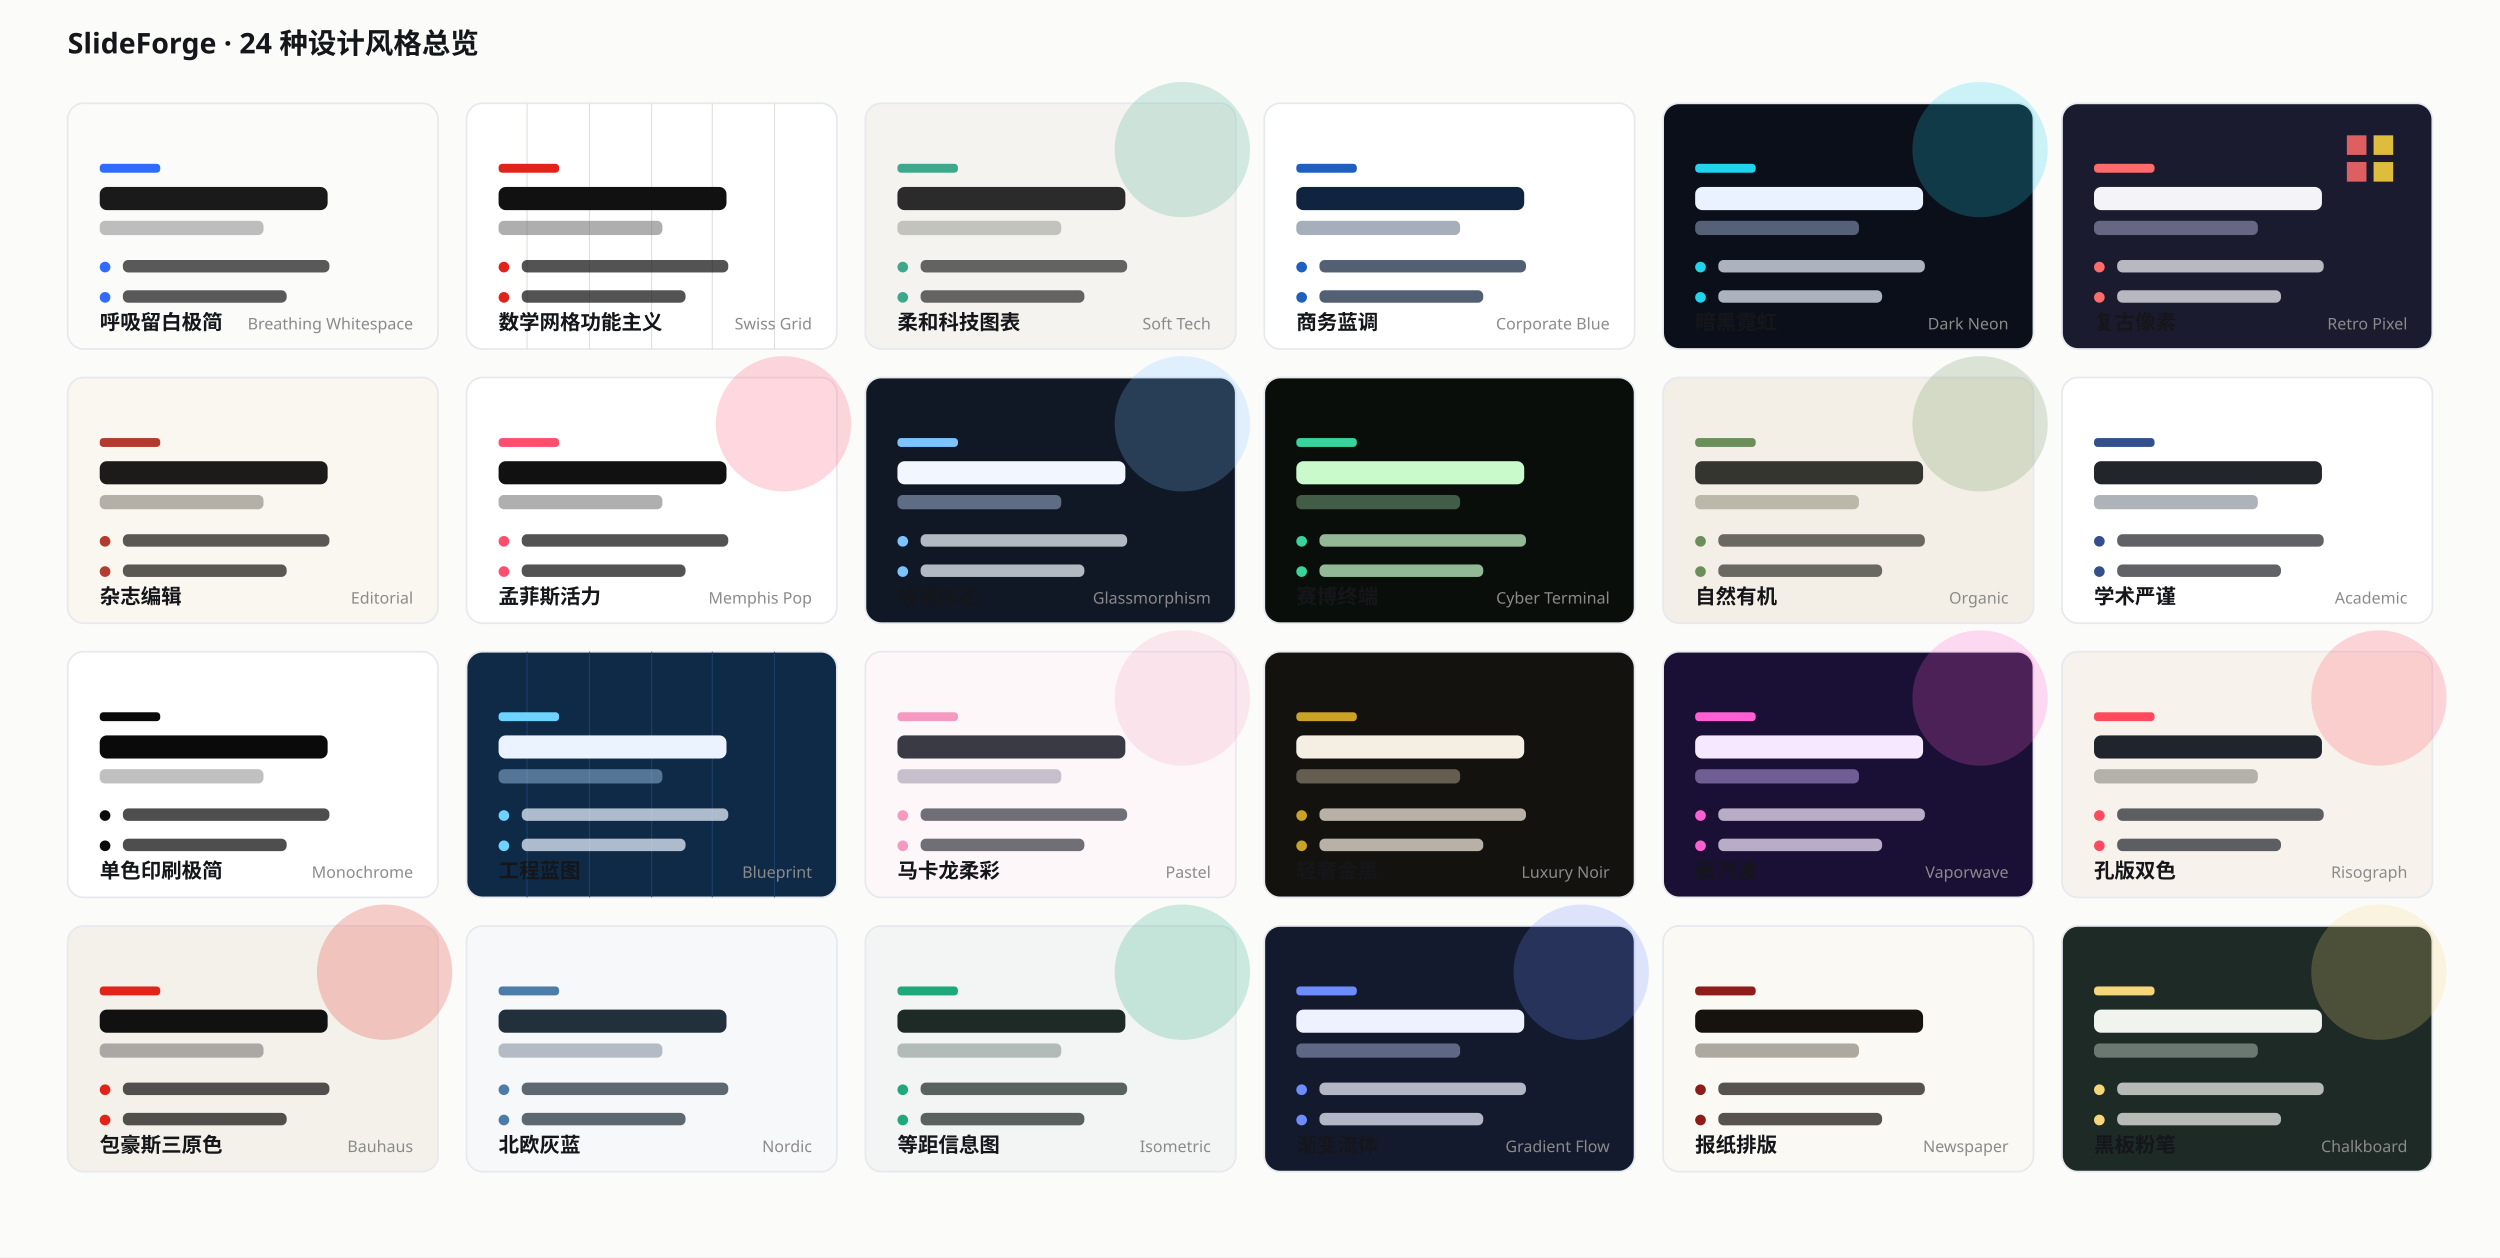
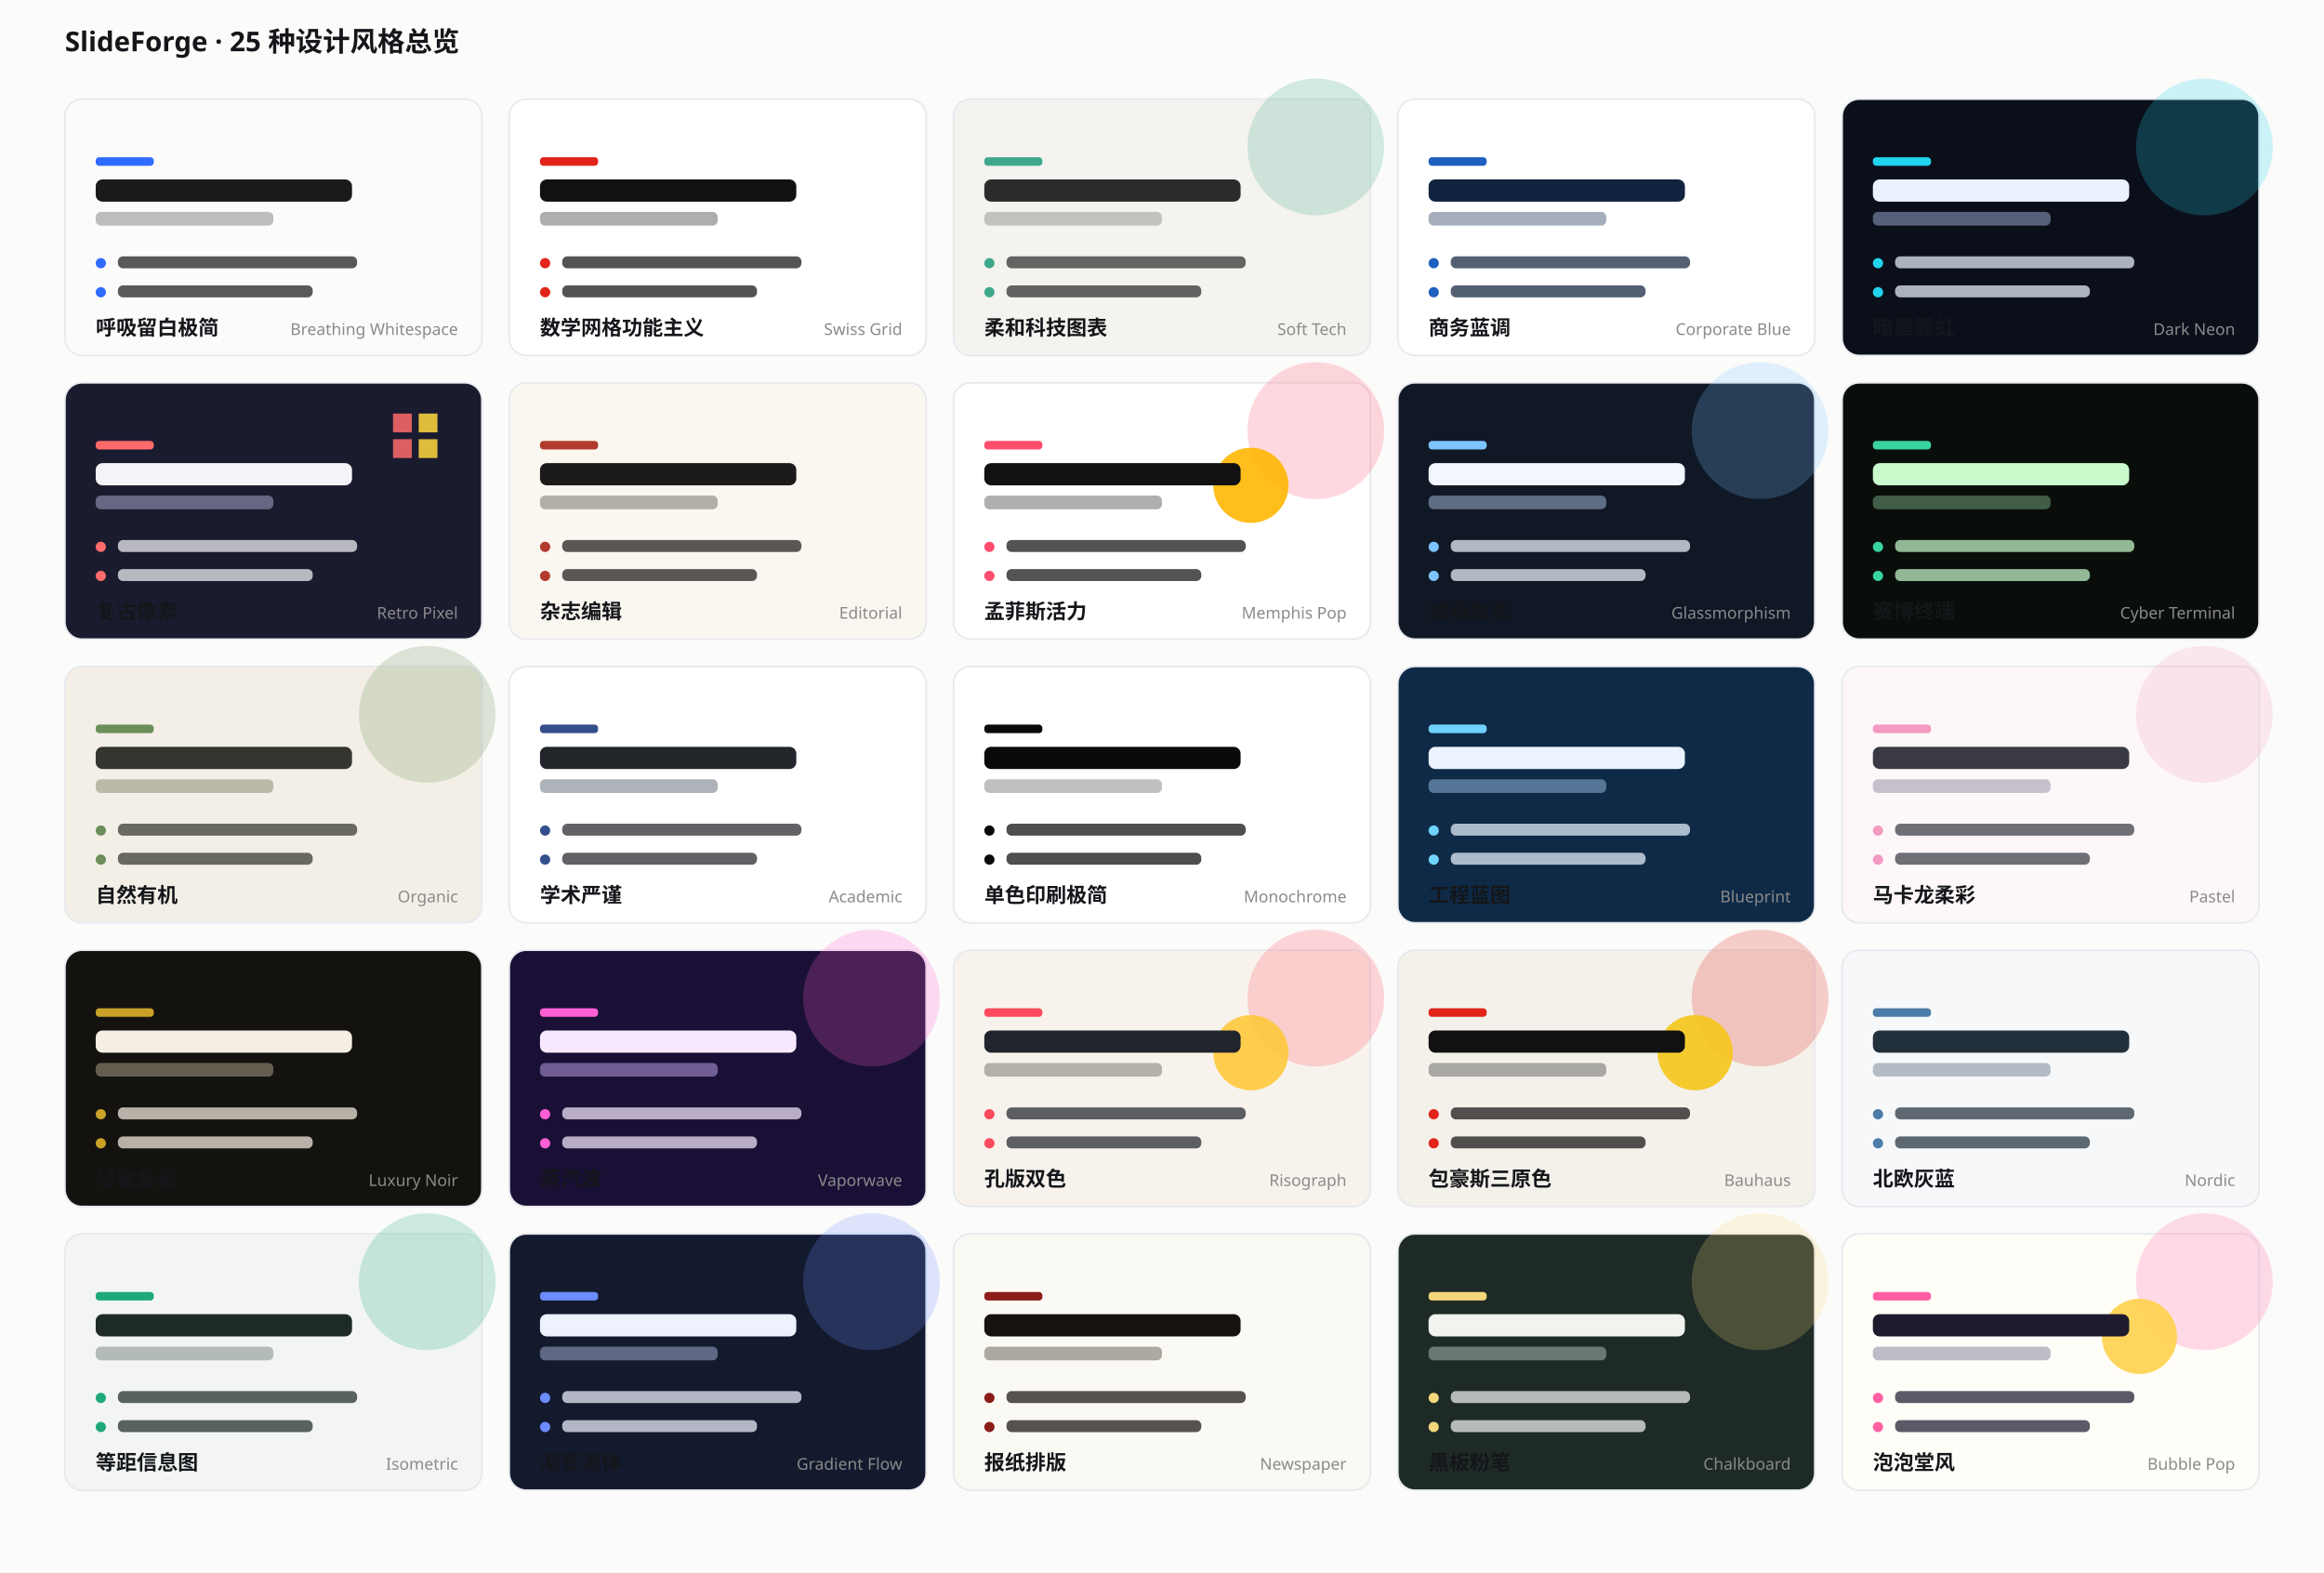
- <svg xmlns="http://www.w3.org/2000/svg" viewBox="0 0 1404 706" width="1404" height="706" font-family="Segoe UI,Microsoft YaHei,sans-serif">
-   <rect width="1404" height="706" fill="#fbfbfa" />
-   <text x="38" y="30" font-size="16" font-weight="700" fill="#14161a">SlideForge · 24 种设计风格总览</text>
-   <rect x="38" y="58" width="208" height="138" rx="9" fill="#FBFBFA" stroke="#e7e9ee" />
+ <svg xmlns="http://www.w3.org/2000/svg" viewBox="0 0 1360 920" width="1360" height="920" font-family="Segoe UI,Microsoft YaHei,sans-serif">
+   <rect width="1360" height="920" fill="#fbfbfa" />
+   <text x="38" y="30" font-size="16" font-weight="700" fill="#14161a">SlideForge · 25 种设计风格总览</text>
+   <rect x="38" y="58" width="244" height="150" rx="10" fill="#FBFBFA" stroke="#e7e9ee" />
  <rect x="56" y="92" width="34" height="5" rx="2" fill="#2F6BFF" />
-   <rect x="56" y="105" width="128" height="13" rx="4" fill="#1A1A1A" />
-   <rect x="56" y="124" width="92" height="8" rx="3" fill="#8A8A8A" opacity="0.55" />
-   <circle cx="59" cy="150" r="3" fill="#2F6BFF" />
-   <rect x="69" y="146" width="116" height="7" rx="3" fill="#1A1A1A" opacity="0.72" />
-   <circle cx="59" cy="167" r="3" fill="#2F6BFF" />
-   <rect x="69" y="163" width="92" height="7" rx="3" fill="#1A1A1A" opacity="0.72" />
-   <text x="56" y="185" font-size="11.5" font-weight="700" fill="#14161a">呼吸留白极简</text>
-   <text x="232" y="185" font-size="9" fill="#8a8a8a" text-anchor="end">Breathing Whitespace</text>
-   <rect x="262" y="58" width="208" height="138" rx="9" fill="#FFFFFF" stroke="#e7e9ee" />
-   <line x1="296" y1="58" x2="296" y2="196" stroke="#D8D8D4" stroke-width="0.5" />
-   <line x1="331" y1="58" x2="331" y2="196" stroke="#D8D8D4" stroke-width="0.5" />
-   <line x1="366" y1="58" x2="366" y2="196" stroke="#D8D8D4" stroke-width="0.5" />
-   <line x1="400" y1="58" x2="400" y2="196" stroke="#D8D8D4" stroke-width="0.5" />
-   <line x1="435" y1="58" x2="435" y2="196" stroke="#D8D8D4" stroke-width="0.5" />
-   <rect x="280" y="92" width="34" height="5" rx="2" fill="#E2231A" />
-   <rect x="280" y="105" width="128" height="13" rx="4" fill="#111111" />
-   <rect x="280" y="124" width="92" height="8" rx="3" fill="#6B6B6B" opacity="0.55" />
-   <circle cx="283" cy="150" r="3" fill="#E2231A" />
-   <rect x="293" y="146" width="116" height="7" rx="3" fill="#111111" opacity="0.72" />
-   <circle cx="283" cy="167" r="3" fill="#E2231A" />
-   <rect x="293" y="163" width="92" height="7" rx="3" fill="#111111" opacity="0.72" />
-   <text x="280" y="185" font-size="11.5" font-weight="700" fill="#14161a">数学网格功能主义</text>
-   <text x="456" y="185" font-size="9" fill="#8a8a8a" text-anchor="end">Swiss Grid</text>
-   <rect x="486" y="58" width="208" height="138" rx="9" fill="#F5F3EF" stroke="#e7e9ee" />
-   <circle cx="664" cy="84" r="38" fill="#3FA88C" opacity="0.22" />
-   <rect x="504" y="92" width="34" height="5" rx="2" fill="#3FA88C" />
-   <rect x="504" y="105" width="128" height="13" rx="4" fill="#2B2B2B" />
-   <rect x="504" y="124" width="92" height="8" rx="3" fill="#9A9A93" opacity="0.55" />
-   <circle cx="507" cy="150" r="3" fill="#3FA88C" />
-   <rect x="517" y="146" width="116" height="7" rx="3" fill="#2B2B2B" opacity="0.72" />
-   <circle cx="507" cy="167" r="3" fill="#3FA88C" />
-   <rect x="517" y="163" width="92" height="7" rx="3" fill="#2B2B2B" opacity="0.72" />
-   <text x="504" y="185" font-size="11.5" font-weight="700" fill="#14161a">柔和科技图表</text>
-   <text x="680" y="185" font-size="9" fill="#8a8a8a" text-anchor="end">Soft Tech</text>
-   <rect x="710" y="58" width="208" height="138" rx="9" fill="#FFFFFF" stroke="#e7e9ee" />
-   <rect x="728" y="92" width="34" height="5" rx="2" fill="#1E5FBF" />
-   <rect x="728" y="105" width="128" height="13" rx="4" fill="#10233F" />
-   <rect x="728" y="124" width="92" height="8" rx="3" fill="#5B6B82" opacity="0.55" />
-   <circle cx="731" cy="150" r="3" fill="#1E5FBF" />
-   <rect x="741" y="146" width="116" height="7" rx="3" fill="#10233F" opacity="0.72" />
-   <circle cx="731" cy="167" r="3" fill="#1E5FBF" />
-   <rect x="741" y="163" width="92" height="7" rx="3" fill="#10233F" opacity="0.72" />
-   <text x="728" y="185" font-size="11.5" font-weight="700" fill="#14161a">商务蓝调</text>
-   <text x="904" y="185" font-size="9" fill="#8a8a8a" text-anchor="end">Corporate Blue</text>
-   <rect x="934" y="58" width="208" height="138" rx="9" fill="#0B0F1A" stroke="#e7e9ee" />
-   <circle cx="1112" cy="84" r="38" fill="#22D3EE" opacity="0.22" />
-   <rect x="952" y="92" width="34" height="5" rx="2" fill="#22D3EE" />
-   <rect x="952" y="105" width="128" height="13" rx="4" fill="#EAF2FF" />
-   <rect x="952" y="124" width="92" height="8" rx="3" fill="#94A3C4" opacity="0.55" />
-   <circle cx="955" cy="150" r="3" fill="#22D3EE" />
-   <rect x="965" y="146" width="116" height="7" rx="3" fill="#EAF2FF" opacity="0.72" />
-   <circle cx="955" cy="167" r="3" fill="#22D3EE" />
-   <rect x="965" y="163" width="92" height="7" rx="3" fill="#EAF2FF" opacity="0.72" />
-   <text x="952" y="185" font-size="11.5" font-weight="700" fill="#14161a">暗黑霓虹</text>
-   <text x="1128" y="185" font-size="9" fill="#8a8a8a" text-anchor="end">Dark Neon</text>
-   <rect x="1158" y="58" width="208" height="138" rx="9" fill="#1B1B2F" stroke="#e7e9ee" />
-   <rect x="1318" y="76" width="11" height="11" fill="#FF6B6B" opacity="0.85" />
-   <rect x="1333" y="76" width="11" height="11" fill="#FFD93D" opacity="0.85" />
-   <rect x="1318" y="91" width="11" height="11" fill="#FF6B6B" opacity="0.85" />
-   <rect x="1333" y="91" width="11" height="11" fill="#FFD93D" opacity="0.85" />
-   <rect x="1176" y="92" width="34" height="5" rx="2" fill="#FF6B6B" />
-   <rect x="1176" y="105" width="128" height="13" rx="4" fill="#F4F4F8" />
-   <rect x="1176" y="124" width="92" height="8" rx="3" fill="#A6A6C9" opacity="0.55" />
-   <circle cx="1179" cy="150" r="3" fill="#FF6B6B" />
-   <rect x="1189" y="146" width="116" height="7" rx="3" fill="#F4F4F8" opacity="0.72" />
-   <circle cx="1179" cy="167" r="3" fill="#FF6B6B" />
-   <rect x="1189" y="163" width="92" height="7" rx="3" fill="#F4F4F8" opacity="0.72" />
-   <text x="1176" y="185" font-size="11.5" font-weight="700" fill="#14161a">复古像素</text>
-   <text x="1352" y="185" font-size="9" fill="#8a8a8a" text-anchor="end">Retro Pixel</text>
-   <rect x="38" y="212" width="208" height="138" rx="9" fill="#FAF6F0" stroke="#e7e9ee" />
-   <rect x="56" y="246" width="34" height="5" rx="2" fill="#B23A2E" />
-   <rect x="56" y="259" width="128" height="13" rx="4" fill="#1C1B19" />
-   <rect x="56" y="278" width="92" height="8" rx="3" fill="#7A756C" opacity="0.55" />
-   <circle cx="59" cy="304" r="3" fill="#B23A2E" />
-   <rect x="69" y="300" width="116" height="7" rx="3" fill="#1C1B19" opacity="0.72" />
-   <circle cx="59" cy="321" r="3" fill="#B23A2E" />
-   <rect x="69" y="317" width="92" height="7" rx="3" fill="#1C1B19" opacity="0.72" />
-   <text x="56" y="339" font-size="11.5" font-weight="700" fill="#14161a">杂志编辑</text>
-   <text x="232" y="339" font-size="9" fill="#8a8a8a" text-anchor="end">Editorial</text>
-   <rect x="262" y="212" width="208" height="138" rx="9" fill="#FFFFFF" stroke="#e7e9ee" />
-   <circle cx="440" cy="238" r="38" fill="#FF4D6D" opacity="0.22" />
-   <rect x="280" y="246" width="34" height="5" rx="2" fill="#FF4D6D" />
-   <rect x="280" y="259" width="128" height="13" rx="4" fill="#111111" />
-   <rect x="280" y="278" width="92" height="8" rx="3" fill="#6E6E6E" opacity="0.55" />
-   <circle cx="283" cy="304" r="3" fill="#FF4D6D" />
-   <rect x="293" y="300" width="116" height="7" rx="3" fill="#111111" opacity="0.72" />
-   <circle cx="283" cy="321" r="3" fill="#FF4D6D" />
-   <rect x="293" y="317" width="92" height="7" rx="3" fill="#111111" opacity="0.72" />
-   <text x="280" y="339" font-size="11.5" font-weight="700" fill="#14161a">孟菲斯活力</text>
-   <text x="456" y="339" font-size="9" fill="#8a8a8a" text-anchor="end">Memphis Pop</text>
-   <rect x="486" y="212" width="208" height="138" rx="9" fill="#101826" stroke="#e7e9ee" />
-   <circle cx="664" cy="238" r="38" fill="#7CC4FF" opacity="0.22" />
-   <rect x="504" y="246" width="34" height="5" rx="2" fill="#7CC4FF" />
-   <rect x="504" y="259" width="128" height="13" rx="4" fill="#F2F6FF" />
-   <rect x="504" y="278" width="92" height="8" rx="3" fill="#9FB2D0" opacity="0.55" />
-   <circle cx="507" cy="304" r="3" fill="#7CC4FF" />
-   <rect x="517" y="300" width="116" height="7" rx="3" fill="#F2F6FF" opacity="0.72" />
-   <circle cx="507" cy="321" r="3" fill="#7CC4FF" />
-   <rect x="517" y="317" width="92" height="7" rx="3" fill="#F2F6FF" opacity="0.72" />
-   <text x="504" y="339" font-size="11.5" font-weight="700" fill="#14161a">玻璃拟态</text>
-   <text x="680" y="339" font-size="9" fill="#8a8a8a" text-anchor="end">Glassmorphism</text>
-   <rect x="710" y="212" width="208" height="138" rx="9" fill="#0A0E0A" stroke="#e7e9ee" />
-   <rect x="728" y="246" width="34" height="5" rx="2" fill="#38D39F" />
-   <rect x="728" y="259" width="128" height="13" rx="4" fill="#C8FACC" />
-   <rect x="728" y="278" width="92" height="8" rx="3" fill="#6F9E78" opacity="0.55" />
-   <circle cx="731" cy="304" r="3" fill="#38D39F" />
-   <rect x="741" y="300" width="116" height="7" rx="3" fill="#C8FACC" opacity="0.72" />
-   <circle cx="731" cy="321" r="3" fill="#38D39F" />
-   <rect x="741" y="317" width="92" height="7" rx="3" fill="#C8FACC" opacity="0.72" />
-   <text x="728" y="339" font-size="11.5" font-weight="700" fill="#14161a">赛博终端</text>
-   <text x="904" y="339" font-size="9" fill="#8a8a8a" text-anchor="end">Cyber Terminal</text>
-   <rect x="934" y="212" width="208" height="138" rx="9" fill="#F3EFE6" stroke="#e7e9ee" />
-   <circle cx="1112" cy="238" r="38" fill="#6B8E5A" opacity="0.22" />
-   <rect x="952" y="246" width="34" height="5" rx="2" fill="#6B8E5A" />
-   <rect x="952" y="259" width="128" height="13" rx="4" fill="#33352E" />
-   <rect x="952" y="278" width="92" height="8" rx="3" fill="#8C8A78" opacity="0.55" />
-   <circle cx="955" cy="304" r="3" fill="#6B8E5A" />
-   <rect x="965" y="300" width="116" height="7" rx="3" fill="#33352E" opacity="0.72" />
-   <circle cx="955" cy="321" r="3" fill="#6B8E5A" />
-   <rect x="965" y="317" width="92" height="7" rx="3" fill="#33352E" opacity="0.72" />
-   <text x="952" y="339" font-size="11.5" font-weight="700" fill="#14161a">自然有机</text>
-   <text x="1128" y="339" font-size="9" fill="#8a8a8a" text-anchor="end">Organic</text>
-   <rect x="1158" y="212" width="208" height="138" rx="9" fill="#FFFFFF" stroke="#e7e9ee" />
-   <rect x="1176" y="246" width="34" height="5" rx="2" fill="#34508C" />
-   <rect x="1176" y="259" width="128" height="13" rx="4" fill="#22252A" />
-   <rect x="1176" y="278" width="92" height="8" rx="3" fill="#6B7280" opacity="0.55" />
-   <circle cx="1179" cy="304" r="3" fill="#34508C" />
-   <rect x="1189" y="300" width="116" height="7" rx="3" fill="#22252A" opacity="0.72" />
-   <circle cx="1179" cy="321" r="3" fill="#34508C" />
-   <rect x="1189" y="317" width="92" height="7" rx="3" fill="#22252A" opacity="0.72" />
-   <text x="1176" y="339" font-size="11.5" font-weight="700" fill="#14161a">学术严谨</text>
-   <text x="1352" y="339" font-size="9" fill="#8a8a8a" text-anchor="end">Academic</text>
-   <rect x="38" y="366" width="208" height="138" rx="9" fill="#FFFFFF" stroke="#e7e9ee" />
-   <rect x="56" y="400" width="34" height="5" rx="2" fill="#0A0A0A" />
-   <rect x="56" y="413" width="128" height="13" rx="4" fill="#0A0A0A" />
-   <rect x="56" y="432" width="92" height="8" rx="3" fill="#8C8C8C" opacity="0.55" />
-   <circle cx="59" cy="458" r="3" fill="#0A0A0A" />
-   <rect x="69" y="454" width="116" height="7" rx="3" fill="#0A0A0A" opacity="0.72" />
-   <circle cx="59" cy="475" r="3" fill="#0A0A0A" />
-   <rect x="69" y="471" width="92" height="7" rx="3" fill="#0A0A0A" opacity="0.72" />
-   <text x="56" y="493" font-size="11.5" font-weight="700" fill="#14161a">单色印刷极简</text>
-   <text x="232" y="493" font-size="9" fill="#8a8a8a" text-anchor="end">Monochrome</text>
-   <rect x="262" y="366" width="208" height="138" rx="9" fill="#0E2A47" stroke="#e7e9ee" />
-   <line x1="296" y1="366" x2="296" y2="504" stroke="#1E4470" stroke-width="0.5" />
-   <line x1="331" y1="366" x2="331" y2="504" stroke="#1E4470" stroke-width="0.5" />
-   <line x1="366" y1="366" x2="366" y2="504" stroke="#1E4470" stroke-width="0.5" />
-   <line x1="400" y1="366" x2="400" y2="504" stroke="#1E4470" stroke-width="0.5" />
-   <line x1="435" y1="366" x2="435" y2="504" stroke="#1E4470" stroke-width="0.5" />
-   <rect x="280" y="400" width="34" height="5" rx="2" fill="#6FD3FF" />
-   <rect x="280" y="413" width="128" height="13" rx="4" fill="#EAF3FF" />
-   <rect x="280" y="432" width="92" height="8" rx="3" fill="#8FB3D9" opacity="0.55" />
-   <circle cx="283" cy="458" r="3" fill="#6FD3FF" />
-   <rect x="293" y="454" width="116" height="7" rx="3" fill="#EAF3FF" opacity="0.72" />
-   <circle cx="283" cy="475" r="3" fill="#6FD3FF" />
-   <rect x="293" y="471" width="92" height="7" rx="3" fill="#EAF3FF" opacity="0.72" />
-   <text x="280" y="493" font-size="11.5" font-weight="700" fill="#14161a">工程蓝图</text>
-   <text x="456" y="493" font-size="9" fill="#8a8a8a" text-anchor="end">Blueprint</text>
-   <rect x="486" y="366" width="208" height="138" rx="9" fill="#FDF7F9" stroke="#e7e9ee" />
-   <circle cx="664" cy="392" r="38" fill="#F49AC1" opacity="0.22" />
-   <rect x="504" y="400" width="34" height="5" rx="2" fill="#F49AC1" />
-   <rect x="504" y="413" width="128" height="13" rx="4" fill="#3A3A44" />
-   <rect x="504" y="432" width="92" height="8" rx="3" fill="#9B94A8" opacity="0.55" />
-   <circle cx="507" cy="458" r="3" fill="#F49AC1" />
-   <rect x="517" y="454" width="116" height="7" rx="3" fill="#3A3A44" opacity="0.72" />
-   <circle cx="507" cy="475" r="3" fill="#F49AC1" />
-   <rect x="517" y="471" width="92" height="7" rx="3" fill="#3A3A44" opacity="0.72" />
-   <text x="504" y="493" font-size="11.5" font-weight="700" fill="#14161a">马卡龙柔彩</text>
-   <text x="680" y="493" font-size="9" fill="#8a8a8a" text-anchor="end">Pastel</text>
-   <rect x="710" y="366" width="208" height="138" rx="9" fill="#14120F" stroke="#e7e9ee" />
-   <rect x="728" y="400" width="34" height="5" rx="2" fill="#C9A227" />
-   <rect x="728" y="413" width="128" height="13" rx="4" fill="#F5EFE3" />
-   <rect x="728" y="432" width="92" height="8" rx="3" fill="#A79B84" opacity="0.55" />
-   <circle cx="731" cy="458" r="3" fill="#C9A227" />
-   <rect x="741" y="454" width="116" height="7" rx="3" fill="#F5EFE3" opacity="0.72" />
-   <circle cx="731" cy="475" r="3" fill="#C9A227" />
-   <rect x="741" y="471" width="92" height="7" rx="3" fill="#F5EFE3" opacity="0.72" />
-   <text x="728" y="493" font-size="11.5" font-weight="700" fill="#14161a">轻奢金黑</text>
-   <text x="904" y="493" font-size="9" fill="#8a8a8a" text-anchor="end">Luxury Noir</text>
-   <rect x="934" y="366" width="208" height="138" rx="9" fill="#1A1036" stroke="#e7e9ee" />
-   <circle cx="1112" cy="392" r="38" fill="#FF5FD2" opacity="0.22" />
-   <rect x="952" y="400" width="34" height="5" rx="2" fill="#FF5FD2" />
-   <rect x="952" y="413" width="128" height="13" rx="4" fill="#F6E9FF" />
-   <rect x="952" y="432" width="92" height="8" rx="3" fill="#B49CE0" opacity="0.55" />
-   <circle cx="955" cy="458" r="3" fill="#FF5FD2" />
-   <rect x="965" y="454" width="116" height="7" rx="3" fill="#F6E9FF" opacity="0.72" />
-   <circle cx="955" cy="475" r="3" fill="#FF5FD2" />
-   <rect x="965" y="471" width="92" height="7" rx="3" fill="#F6E9FF" opacity="0.72" />
-   <text x="952" y="493" font-size="11.5" font-weight="700" fill="#14161a">蒸汽波</text>
-   <text x="1128" y="493" font-size="9" fill="#8a8a8a" text-anchor="end">Vaporwave</text>
-   <rect x="1158" y="366" width="208" height="138" rx="9" fill="#F7F3EC" stroke="#e7e9ee" />
-   <circle cx="1336" cy="392" r="38" fill="#FF4A5E" opacity="0.22" />
-   <rect x="1176" y="400" width="34" height="5" rx="2" fill="#FF4A5E" />
-   <rect x="1176" y="413" width="128" height="13" rx="4" fill="#20242C" />
-   <rect x="1176" y="432" width="92" height="8" rx="3" fill="#7C7A72" opacity="0.55" />
-   <circle cx="1179" cy="458" r="3" fill="#FF4A5E" />
-   <rect x="1189" y="454" width="116" height="7" rx="3" fill="#20242C" opacity="0.72" />
-   <circle cx="1179" cy="475" r="3" fill="#FF4A5E" />
-   <rect x="1189" y="471" width="92" height="7" rx="3" fill="#20242C" opacity="0.72" />
-   <text x="1176" y="493" font-size="11.5" font-weight="700" fill="#14161a">孔版双色</text>
-   <text x="1352" y="493" font-size="9" fill="#8a8a8a" text-anchor="end">Risograph</text>
-   <rect x="38" y="520" width="208" height="138" rx="9" fill="#F4F1EA" stroke="#e7e9ee" />
-   <circle cx="216" cy="546" r="38" fill="#E2231A" opacity="0.22" />
-   <rect x="56" y="554" width="34" height="5" rx="2" fill="#E2231A" />
-   <rect x="56" y="567" width="128" height="13" rx="4" fill="#111111" />
-   <rect x="56" y="586" width="92" height="8" rx="3" fill="#6B6B6B" opacity="0.55" />
-   <circle cx="59" cy="612" r="3" fill="#E2231A" />
-   <rect x="69" y="608" width="116" height="7" rx="3" fill="#111111" opacity="0.72" />
-   <circle cx="59" cy="629" r="3" fill="#E2231A" />
-   <rect x="69" y="625" width="92" height="7" rx="3" fill="#111111" opacity="0.72" />
-   <text x="56" y="647" font-size="11.5" font-weight="700" fill="#14161a">包豪斯三原色</text>
-   <text x="232" y="647" font-size="9" fill="#8a8a8a" text-anchor="end">Bauhaus</text>
-   <rect x="262" y="520" width="208" height="138" rx="9" fill="#F7F8FA" stroke="#e7e9ee" />
-   <rect x="280" y="554" width="34" height="5" rx="2" fill="#4C7CA8" />
-   <rect x="280" y="567" width="128" height="13" rx="4" fill="#22303C" />
-   <rect x="280" y="586" width="92" height="8" rx="3" fill="#7C8A99" opacity="0.55" />
-   <circle cx="283" cy="612" r="3" fill="#4C7CA8" />
-   <rect x="293" y="608" width="116" height="7" rx="3" fill="#22303C" opacity="0.72" />
-   <circle cx="283" cy="629" r="3" fill="#4C7CA8" />
-   <rect x="293" y="625" width="92" height="7" rx="3" fill="#22303C" opacity="0.72" />
-   <text x="280" y="647" font-size="11.5" font-weight="700" fill="#14161a">北欧灰蓝</text>
-   <text x="456" y="647" font-size="9" fill="#8a8a8a" text-anchor="end">Nordic</text>
-   <rect x="486" y="520" width="208" height="138" rx="9" fill="#F2F5F3" stroke="#e7e9ee" />
-   <circle cx="664" cy="546" r="38" fill="#1FA97A" opacity="0.22" />
-   <rect x="504" y="554" width="34" height="5" rx="2" fill="#1FA97A" />
-   <rect x="504" y="567" width="128" height="13" rx="4" fill="#1E2A26" />
-   <rect x="504" y="586" width="92" height="8" rx="3" fill="#7F8C87" opacity="0.55" />
-   <circle cx="507" cy="612" r="3" fill="#1FA97A" />
-   <rect x="517" y="608" width="116" height="7" rx="3" fill="#1E2A26" opacity="0.72" />
-   <circle cx="507" cy="629" r="3" fill="#1FA97A" />
-   <rect x="517" y="625" width="92" height="7" rx="3" fill="#1E2A26" opacity="0.72" />
-   <text x="504" y="647" font-size="11.5" font-weight="700" fill="#14161a">等距信息图</text>
-   <text x="680" y="647" font-size="9" fill="#8a8a8a" text-anchor="end">Isometric</text>
-   <rect x="710" y="520" width="208" height="138" rx="9" fill="#141A2E" stroke="#e7e9ee" />
-   <circle cx="888" cy="546" r="38" fill="#6C8CFF" opacity="0.22" />
-   <rect x="728" y="554" width="34" height="5" rx="2" fill="#6C8CFF" />
-   <rect x="728" y="567" width="128" height="13" rx="4" fill="#EEF2FF" />
-   <rect x="728" y="586" width="92" height="8" rx="3" fill="#9AA7CC" opacity="0.55" />
-   <circle cx="731" cy="612" r="3" fill="#6C8CFF" />
-   <rect x="741" y="608" width="116" height="7" rx="3" fill="#EEF2FF" opacity="0.72" />
-   <circle cx="731" cy="629" r="3" fill="#6C8CFF" />
-   <rect x="741" y="625" width="92" height="7" rx="3" fill="#EEF2FF" opacity="0.72" />
-   <text x="728" y="647" font-size="11.5" font-weight="700" fill="#14161a">渐变流体</text>
-   <text x="904" y="647" font-size="9" fill="#8a8a8a" text-anchor="end">Gradient Flow</text>
-   <rect x="934" y="520" width="208" height="138" rx="9" fill="#FBF9F4" stroke="#e7e9ee" />
-   <rect x="952" y="554" width="34" height="5" rx="2" fill="#8C1D18" />
-   <rect x="952" y="567" width="128" height="13" rx="4" fill="#16130E" />
-   <rect x="952" y="586" width="92" height="8" rx="3" fill="#6E675B" opacity="0.55" />
-   <circle cx="955" cy="612" r="3" fill="#8C1D18" />
-   <rect x="965" y="608" width="116" height="7" rx="3" fill="#16130E" opacity="0.72" />
-   <circle cx="955" cy="629" r="3" fill="#8C1D18" />
-   <rect x="965" y="625" width="92" height="7" rx="3" fill="#16130E" opacity="0.72" />
-   <text x="952" y="647" font-size="11.5" font-weight="700" fill="#14161a">报纸排版</text>
-   <text x="1128" y="647" font-size="9" fill="#8a8a8a" text-anchor="end">Newspaper</text>
-   <rect x="1158" y="520" width="208" height="138" rx="9" fill="#1E2A26" stroke="#e7e9ee" />
-   <circle cx="1336" cy="546" r="38" fill="#F5D67B" opacity="0.22" />
-   <rect x="1176" y="554" width="34" height="5" rx="2" fill="#F5D67B" />
-   <rect x="1176" y="567" width="128" height="13" rx="4" fill="#F1F3EE" />
-   <rect x="1176" y="586" width="92" height="8" rx="3" fill="#A9B6AE" opacity="0.55" />
-   <circle cx="1179" cy="612" r="3" fill="#F5D67B" />
-   <rect x="1189" y="608" width="116" height="7" rx="3" fill="#F1F3EE" opacity="0.72" />
-   <circle cx="1179" cy="629" r="3" fill="#F5D67B" />
-   <rect x="1189" y="625" width="92" height="7" rx="3" fill="#F1F3EE" opacity="0.72" />
-   <text x="1176" y="647" font-size="11.5" font-weight="700" fill="#14161a">黑板粉笔</text>
-   <text x="1352" y="647" font-size="9" fill="#8a8a8a" text-anchor="end">Chalkboard</text>
+   <rect x="56" y="105" width="150" height="13" rx="4" fill="#1A1A1A" />
+   <rect x="56" y="124" width="104" height="8" rx="3" fill="#8A8A8A" opacity="0.55" />
+   <circle cx="59" cy="154" r="3" fill="#2F6BFF" />
+   <rect x="69" y="150" width="140" height="7" rx="3" fill="#1A1A1A" opacity="0.72" />
+   <circle cx="59" cy="171" r="3" fill="#2F6BFF" />
+   <rect x="69" y="167" width="114" height="7" rx="3" fill="#1A1A1A" opacity="0.72" />
+   <text x="56" y="196" font-size="12" font-weight="700" fill="#14161a">呼吸留白极简</text>
+   <text x="268" y="196" font-size="9.5" fill="#8a8a8a" text-anchor="end">Breathing Whitespace</text>
+   <rect x="298" y="58" width="244" height="150" rx="10" fill="#FFFFFF" stroke="#e7e9ee" />
+   <rect x="316" y="92" width="34" height="5" rx="2" fill="#E2231A" />
+   <rect x="316" y="105" width="150" height="13" rx="4" fill="#111111" />
+   <rect x="316" y="124" width="104" height="8" rx="3" fill="#6B6B6B" opacity="0.55" />
+   <circle cx="319" cy="154" r="3" fill="#E2231A" />
+   <rect x="329" y="150" width="140" height="7" rx="3" fill="#111111" opacity="0.72" />
+   <circle cx="319" cy="171" r="3" fill="#E2231A" />
+   <rect x="329" y="167" width="114" height="7" rx="3" fill="#111111" opacity="0.72" />
+   <text x="316" y="196" font-size="12" font-weight="700" fill="#14161a">数学网格功能主义</text>
+   <text x="528" y="196" font-size="9.5" fill="#8a8a8a" text-anchor="end">Swiss Grid</text>
+   <rect x="558" y="58" width="244" height="150" rx="10" fill="#F5F3EF" stroke="#e7e9ee" />
+   <circle cx="770" cy="86" r="40" fill="#3FA88C" opacity="0.22" />
+   <rect x="576" y="92" width="34" height="5" rx="2" fill="#3FA88C" />
+   <rect x="576" y="105" width="150" height="13" rx="4" fill="#2B2B2B" />
+   <rect x="576" y="124" width="104" height="8" rx="3" fill="#9A9A93" opacity="0.55" />
+   <circle cx="579" cy="154" r="3" fill="#3FA88C" />
+   <rect x="589" y="150" width="140" height="7" rx="3" fill="#2B2B2B" opacity="0.72" />
+   <circle cx="579" cy="171" r="3" fill="#3FA88C" />
+   <rect x="589" y="167" width="114" height="7" rx="3" fill="#2B2B2B" opacity="0.72" />
+   <text x="576" y="196" font-size="12" font-weight="700" fill="#14161a">柔和科技图表</text>
+   <text x="788" y="196" font-size="9.5" fill="#8a8a8a" text-anchor="end">Soft Tech</text>
+   <rect x="818" y="58" width="244" height="150" rx="10" fill="#FFFFFF" stroke="#e7e9ee" />
+   <rect x="836" y="92" width="34" height="5" rx="2" fill="#1E5FBF" />
+   <rect x="836" y="105" width="150" height="13" rx="4" fill="#10233F" />
+   <rect x="836" y="124" width="104" height="8" rx="3" fill="#5B6B82" opacity="0.55" />
+   <circle cx="839" cy="154" r="3" fill="#1E5FBF" />
+   <rect x="849" y="150" width="140" height="7" rx="3" fill="#10233F" opacity="0.72" />
+   <circle cx="839" cy="171" r="3" fill="#1E5FBF" />
+   <rect x="849" y="167" width="114" height="7" rx="3" fill="#10233F" opacity="0.72" />
+   <text x="836" y="196" font-size="12" font-weight="700" fill="#14161a">商务蓝调</text>
+   <text x="1048" y="196" font-size="9.5" fill="#8a8a8a" text-anchor="end">Corporate Blue</text>
+   <rect x="1078" y="58" width="244" height="150" rx="10" fill="#0B0F1A" stroke="#e7e9ee" />
+   <circle cx="1290" cy="86" r="40" fill="#22D3EE" opacity="0.22" />
+   <rect x="1096" y="92" width="34" height="5" rx="2" fill="#22D3EE" />
+   <rect x="1096" y="105" width="150" height="13" rx="4" fill="#EAF2FF" />
+   <rect x="1096" y="124" width="104" height="8" rx="3" fill="#94A3C4" opacity="0.55" />
+   <circle cx="1099" cy="154" r="3" fill="#22D3EE" />
+   <rect x="1109" y="150" width="140" height="7" rx="3" fill="#EAF2FF" opacity="0.72" />
+   <circle cx="1099" cy="171" r="3" fill="#22D3EE" />
+   <rect x="1109" y="167" width="114" height="7" rx="3" fill="#EAF2FF" opacity="0.72" />
+   <text x="1096" y="196" font-size="12" font-weight="700" fill="#14161a">暗黑霓虹</text>
+   <text x="1308" y="196" font-size="9.5" fill="#8a8a8a" text-anchor="end">Dark Neon</text>
+   <rect x="38" y="224" width="244" height="150" rx="10" fill="#1B1B2F" stroke="#e7e9ee" />
+   <rect x="230" y="242" width="11" height="11" fill="#FF6B6B" opacity="0.85" />
+   <rect x="245" y="242" width="11" height="11" fill="#FFD93D" opacity="0.85" />
+   <rect x="230" y="257" width="11" height="11" fill="#FF6B6B" opacity="0.85" />
+   <rect x="245" y="257" width="11" height="11" fill="#FFD93D" opacity="0.85" />
+   <rect x="56" y="258" width="34" height="5" rx="2" fill="#FF6B6B" />
+   <rect x="56" y="271" width="150" height="13" rx="4" fill="#F4F4F8" />
+   <rect x="56" y="290" width="104" height="8" rx="3" fill="#A6A6C9" opacity="0.55" />
+   <circle cx="59" cy="320" r="3" fill="#FF6B6B" />
+   <rect x="69" y="316" width="140" height="7" rx="3" fill="#F4F4F8" opacity="0.72" />
+   <circle cx="59" cy="337" r="3" fill="#FF6B6B" />
+   <rect x="69" y="333" width="114" height="7" rx="3" fill="#F4F4F8" opacity="0.72" />
+   <text x="56" y="362" font-size="12" font-weight="700" fill="#14161a">复古像素</text>
+   <text x="268" y="362" font-size="9.5" fill="#8a8a8a" text-anchor="end">Retro Pixel</text>
+   <rect x="298" y="224" width="244" height="150" rx="10" fill="#FAF6F0" stroke="#e7e9ee" />
+   <rect x="316" y="258" width="34" height="5" rx="2" fill="#B23A2E" />
+   <rect x="316" y="271" width="150" height="13" rx="4" fill="#1C1B19" />
+   <rect x="316" y="290" width="104" height="8" rx="3" fill="#7A756C" opacity="0.55" />
+   <circle cx="319" cy="320" r="3" fill="#B23A2E" />
+   <rect x="329" y="316" width="140" height="7" rx="3" fill="#1C1B19" opacity="0.72" />
+   <circle cx="319" cy="337" r="3" fill="#B23A2E" />
+   <rect x="329" y="333" width="114" height="7" rx="3" fill="#1C1B19" opacity="0.72" />
+   <text x="316" y="362" font-size="12" font-weight="700" fill="#14161a">杂志编辑</text>
+   <text x="528" y="362" font-size="9.5" fill="#8a8a8a" text-anchor="end">Editorial</text>
+   <rect x="558" y="224" width="244" height="150" rx="10" fill="#FFFFFF" stroke="#e7e9ee" />
+   <circle cx="770" cy="252" r="40" fill="#FF4D6D" opacity="0.22" />
+   <circle cx="732" cy="284" r="22" fill="#FFB703" opacity="0.9" />
+   <rect x="576" y="258" width="34" height="5" rx="2" fill="#FF4D6D" />
+   <rect x="576" y="271" width="150" height="13" rx="4" fill="#111111" />
+   <rect x="576" y="290" width="104" height="8" rx="3" fill="#6E6E6E" opacity="0.55" />
+   <circle cx="579" cy="320" r="3" fill="#FF4D6D" />
+   <rect x="589" y="316" width="140" height="7" rx="3" fill="#111111" opacity="0.72" />
+   <circle cx="579" cy="337" r="3" fill="#FF4D6D" />
+   <rect x="589" y="333" width="114" height="7" rx="3" fill="#111111" opacity="0.72" />
+   <text x="576" y="362" font-size="12" font-weight="700" fill="#14161a">孟菲斯活力</text>
+   <text x="788" y="362" font-size="9.5" fill="#8a8a8a" text-anchor="end">Memphis Pop</text>
+   <rect x="818" y="224" width="244" height="150" rx="10" fill="#101826" stroke="#e7e9ee" />
+   <circle cx="1030" cy="252" r="40" fill="#7CC4FF" opacity="0.22" />
+   <rect x="836" y="258" width="34" height="5" rx="2" fill="#7CC4FF" />
+   <rect x="836" y="271" width="150" height="13" rx="4" fill="#F2F6FF" />
+   <rect x="836" y="290" width="104" height="8" rx="3" fill="#9FB2D0" opacity="0.55" />
+   <circle cx="839" cy="320" r="3" fill="#7CC4FF" />
+   <rect x="849" y="316" width="140" height="7" rx="3" fill="#F2F6FF" opacity="0.72" />
+   <circle cx="839" cy="337" r="3" fill="#7CC4FF" />
+   <rect x="849" y="333" width="114" height="7" rx="3" fill="#F2F6FF" opacity="0.72" />
+   <text x="836" y="362" font-size="12" font-weight="700" fill="#14161a">玻璃拟态</text>
+   <text x="1048" y="362" font-size="9.5" fill="#8a8a8a" text-anchor="end">Glassmorphism</text>
+   <rect x="1078" y="224" width="244" height="150" rx="10" fill="#0A0E0A" stroke="#e7e9ee" />
+   <rect x="1096" y="258" width="34" height="5" rx="2" fill="#38D39F" />
+   <rect x="1096" y="271" width="150" height="13" rx="4" fill="#C8FACC" />
+   <rect x="1096" y="290" width="104" height="8" rx="3" fill="#6F9E78" opacity="0.55" />
+   <circle cx="1099" cy="320" r="3" fill="#38D39F" />
+   <rect x="1109" y="316" width="140" height="7" rx="3" fill="#C8FACC" opacity="0.72" />
+   <circle cx="1099" cy="337" r="3" fill="#38D39F" />
+   <rect x="1109" y="333" width="114" height="7" rx="3" fill="#C8FACC" opacity="0.72" />
+   <text x="1096" y="362" font-size="12" font-weight="700" fill="#14161a">赛博终端</text>
+   <text x="1308" y="362" font-size="9.5" fill="#8a8a8a" text-anchor="end">Cyber Terminal</text>
+   <rect x="38" y="390" width="244" height="150" rx="10" fill="#F3EFE6" stroke="#e7e9ee" />
+   <circle cx="250" cy="418" r="40" fill="#6B8E5A" opacity="0.22" />
+   <rect x="56" y="424" width="34" height="5" rx="2" fill="#6B8E5A" />
+   <rect x="56" y="437" width="150" height="13" rx="4" fill="#33352E" />
+   <rect x="56" y="456" width="104" height="8" rx="3" fill="#8C8A78" opacity="0.55" />
+   <circle cx="59" cy="486" r="3" fill="#6B8E5A" />
+   <rect x="69" y="482" width="140" height="7" rx="3" fill="#33352E" opacity="0.72" />
+   <circle cx="59" cy="503" r="3" fill="#6B8E5A" />
+   <rect x="69" y="499" width="114" height="7" rx="3" fill="#33352E" opacity="0.72" />
+   <text x="56" y="528" font-size="12" font-weight="700" fill="#14161a">自然有机</text>
+   <text x="268" y="528" font-size="9.5" fill="#8a8a8a" text-anchor="end">Organic</text>
+   <rect x="298" y="390" width="244" height="150" rx="10" fill="#FFFFFF" stroke="#e7e9ee" />
+   <rect x="316" y="424" width="34" height="5" rx="2" fill="#34508C" />
+   <rect x="316" y="437" width="150" height="13" rx="4" fill="#22252A" />
+   <rect x="316" y="456" width="104" height="8" rx="3" fill="#6B7280" opacity="0.55" />
+   <circle cx="319" cy="486" r="3" fill="#34508C" />
+   <rect x="329" y="482" width="140" height="7" rx="3" fill="#22252A" opacity="0.72" />
+   <circle cx="319" cy="503" r="3" fill="#34508C" />
+   <rect x="329" y="499" width="114" height="7" rx="3" fill="#22252A" opacity="0.72" />
+   <text x="316" y="528" font-size="12" font-weight="700" fill="#14161a">学术严谨</text>
+   <text x="528" y="528" font-size="9.5" fill="#8a8a8a" text-anchor="end">Academic</text>
+   <rect x="558" y="390" width="244" height="150" rx="10" fill="#FFFFFF" stroke="#e7e9ee" />
+   <rect x="576" y="424" width="34" height="5" rx="2" fill="#0A0A0A" />
+   <rect x="576" y="437" width="150" height="13" rx="4" fill="#0A0A0A" />
+   <rect x="576" y="456" width="104" height="8" rx="3" fill="#8C8C8C" opacity="0.55" />
+   <circle cx="579" cy="486" r="3" fill="#0A0A0A" />
+   <rect x="589" y="482" width="140" height="7" rx="3" fill="#0A0A0A" opacity="0.72" />
+   <circle cx="579" cy="503" r="3" fill="#0A0A0A" />
+   <rect x="589" y="499" width="114" height="7" rx="3" fill="#0A0A0A" opacity="0.72" />
+   <text x="576" y="528" font-size="12" font-weight="700" fill="#14161a">单色印刷极简</text>
+   <text x="788" y="528" font-size="9.5" fill="#8a8a8a" text-anchor="end">Monochrome</text>
+   <rect x="818" y="390" width="244" height="150" rx="10" fill="#0E2A47" stroke="#e7e9ee" />
+   <rect x="836" y="424" width="34" height="5" rx="2" fill="#6FD3FF" />
+   <rect x="836" y="437" width="150" height="13" rx="4" fill="#EAF3FF" />
+   <rect x="836" y="456" width="104" height="8" rx="3" fill="#8FB3D9" opacity="0.55" />
+   <circle cx="839" cy="486" r="3" fill="#6FD3FF" />
+   <rect x="849" y="482" width="140" height="7" rx="3" fill="#EAF3FF" opacity="0.72" />
+   <circle cx="839" cy="503" r="3" fill="#6FD3FF" />
+   <rect x="849" y="499" width="114" height="7" rx="3" fill="#EAF3FF" opacity="0.72" />
+   <text x="836" y="528" font-size="12" font-weight="700" fill="#14161a">工程蓝图</text>
+   <text x="1048" y="528" font-size="9.5" fill="#8a8a8a" text-anchor="end">Blueprint</text>
+   <rect x="1078" y="390" width="244" height="150" rx="10" fill="#FDF7F9" stroke="#e7e9ee" />
+   <circle cx="1290" cy="418" r="40" fill="#F49AC1" opacity="0.22" />
+   <rect x="1096" y="424" width="34" height="5" rx="2" fill="#F49AC1" />
+   <rect x="1096" y="437" width="150" height="13" rx="4" fill="#3A3A44" />
+   <rect x="1096" y="456" width="104" height="8" rx="3" fill="#9B94A8" opacity="0.55" />
+   <circle cx="1099" cy="486" r="3" fill="#F49AC1" />
+   <rect x="1109" y="482" width="140" height="7" rx="3" fill="#3A3A44" opacity="0.72" />
+   <circle cx="1099" cy="503" r="3" fill="#F49AC1" />
+   <rect x="1109" y="499" width="114" height="7" rx="3" fill="#3A3A44" opacity="0.72" />
+   <text x="1096" y="528" font-size="12" font-weight="700" fill="#14161a">马卡龙柔彩</text>
+   <text x="1308" y="528" font-size="9.5" fill="#8a8a8a" text-anchor="end">Pastel</text>
+   <rect x="38" y="556" width="244" height="150" rx="10" fill="#14120F" stroke="#e7e9ee" />
+   <rect x="56" y="590" width="34" height="5" rx="2" fill="#C9A227" />
+   <rect x="56" y="603" width="150" height="13" rx="4" fill="#F5EFE3" />
+   <rect x="56" y="622" width="104" height="8" rx="3" fill="#A79B84" opacity="0.55" />
+   <circle cx="59" cy="652" r="3" fill="#C9A227" />
+   <rect x="69" y="648" width="140" height="7" rx="3" fill="#F5EFE3" opacity="0.72" />
+   <circle cx="59" cy="669" r="3" fill="#C9A227" />
+   <rect x="69" y="665" width="114" height="7" rx="3" fill="#F5EFE3" opacity="0.72" />
+   <text x="56" y="694" font-size="12" font-weight="700" fill="#14161a">轻奢金黑</text>
+   <text x="268" y="694" font-size="9.5" fill="#8a8a8a" text-anchor="end">Luxury Noir</text>
+   <rect x="298" y="556" width="244" height="150" rx="10" fill="#1A1036" stroke="#e7e9ee" />
+   <circle cx="510" cy="584" r="40" fill="#FF5FD2" opacity="0.22" />
+   <rect x="316" y="590" width="34" height="5" rx="2" fill="#FF5FD2" />
+   <rect x="316" y="603" width="150" height="13" rx="4" fill="#F6E9FF" />
+   <rect x="316" y="622" width="104" height="8" rx="3" fill="#B49CE0" opacity="0.55" />
+   <circle cx="319" cy="652" r="3" fill="#FF5FD2" />
+   <rect x="329" y="648" width="140" height="7" rx="3" fill="#F6E9FF" opacity="0.72" />
+   <circle cx="319" cy="669" r="3" fill="#FF5FD2" />
+   <rect x="329" y="665" width="114" height="7" rx="3" fill="#F6E9FF" opacity="0.72" />
+   <text x="316" y="694" font-size="12" font-weight="700" fill="#14161a">蒸汽波</text>
+   <text x="528" y="694" font-size="9.5" fill="#8a8a8a" text-anchor="end">Vaporwave</text>
+   <rect x="558" y="556" width="244" height="150" rx="10" fill="#F7F3EC" stroke="#e7e9ee" />
+   <circle cx="770" cy="584" r="40" fill="#FF4A5E" opacity="0.22" />
+   <circle cx="732" cy="616" r="22" fill="#FFC93C" opacity="0.9" />
+   <rect x="576" y="590" width="34" height="5" rx="2" fill="#FF4A5E" />
+   <rect x="576" y="603" width="150" height="13" rx="4" fill="#20242C" />
+   <rect x="576" y="622" width="104" height="8" rx="3" fill="#7C7A72" opacity="0.55" />
+   <circle cx="579" cy="652" r="3" fill="#FF4A5E" />
+   <rect x="589" y="648" width="140" height="7" rx="3" fill="#20242C" opacity="0.72" />
+   <circle cx="579" cy="669" r="3" fill="#FF4A5E" />
+   <rect x="589" y="665" width="114" height="7" rx="3" fill="#20242C" opacity="0.72" />
+   <text x="576" y="694" font-size="12" font-weight="700" fill="#14161a">孔版双色</text>
+   <text x="788" y="694" font-size="9.5" fill="#8a8a8a" text-anchor="end">Risograph</text>
+   <rect x="818" y="556" width="244" height="150" rx="10" fill="#F4F1EA" stroke="#e7e9ee" />
+   <circle cx="1030" cy="584" r="40" fill="#E2231A" opacity="0.22" />
+   <circle cx="992" cy="616" r="22" fill="#F5C518" opacity="0.9" />
+   <rect x="836" y="590" width="34" height="5" rx="2" fill="#E2231A" />
+   <rect x="836" y="603" width="150" height="13" rx="4" fill="#111111" />
+   <rect x="836" y="622" width="104" height="8" rx="3" fill="#6B6B6B" opacity="0.55" />
+   <circle cx="839" cy="652" r="3" fill="#E2231A" />
+   <rect x="849" y="648" width="140" height="7" rx="3" fill="#111111" opacity="0.72" />
+   <circle cx="839" cy="669" r="3" fill="#E2231A" />
+   <rect x="849" y="665" width="114" height="7" rx="3" fill="#111111" opacity="0.72" />
+   <text x="836" y="694" font-size="12" font-weight="700" fill="#14161a">包豪斯三原色</text>
+   <text x="1048" y="694" font-size="9.5" fill="#8a8a8a" text-anchor="end">Bauhaus</text>
+   <rect x="1078" y="556" width="244" height="150" rx="10" fill="#F7F8FA" stroke="#e7e9ee" />
+   <rect x="1096" y="590" width="34" height="5" rx="2" fill="#4C7CA8" />
+   <rect x="1096" y="603" width="150" height="13" rx="4" fill="#22303C" />
+   <rect x="1096" y="622" width="104" height="8" rx="3" fill="#7C8A99" opacity="0.55" />
+   <circle cx="1099" cy="652" r="3" fill="#4C7CA8" />
+   <rect x="1109" y="648" width="140" height="7" rx="3" fill="#22303C" opacity="0.72" />
+   <circle cx="1099" cy="669" r="3" fill="#4C7CA8" />
+   <rect x="1109" y="665" width="114" height="7" rx="3" fill="#22303C" opacity="0.72" />
+   <text x="1096" y="694" font-size="12" font-weight="700" fill="#14161a">北欧灰蓝</text>
+   <text x="1308" y="694" font-size="9.5" fill="#8a8a8a" text-anchor="end">Nordic</text>
+   <rect x="38" y="722" width="244" height="150" rx="10" fill="#F2F5F3" stroke="#e7e9ee" />
+   <circle cx="250" cy="750" r="40" fill="#1FA97A" opacity="0.22" />
+   <rect x="56" y="756" width="34" height="5" rx="2" fill="#1FA97A" />
+   <rect x="56" y="769" width="150" height="13" rx="4" fill="#1E2A26" />
+   <rect x="56" y="788" width="104" height="8" rx="3" fill="#7F8C87" opacity="0.55" />
+   <circle cx="59" cy="818" r="3" fill="#1FA97A" />
+   <rect x="69" y="814" width="140" height="7" rx="3" fill="#1E2A26" opacity="0.72" />
+   <circle cx="59" cy="835" r="3" fill="#1FA97A" />
+   <rect x="69" y="831" width="114" height="7" rx="3" fill="#1E2A26" opacity="0.72" />
+   <text x="56" y="860" font-size="12" font-weight="700" fill="#14161a">等距信息图</text>
+   <text x="268" y="860" font-size="9.5" fill="#8a8a8a" text-anchor="end">Isometric</text>
+   <rect x="298" y="722" width="244" height="150" rx="10" fill="#141A2E" stroke="#e7e9ee" />
+   <circle cx="510" cy="750" r="40" fill="#6C8CFF" opacity="0.22" />
+   <rect x="316" y="756" width="34" height="5" rx="2" fill="#6C8CFF" />
+   <rect x="316" y="769" width="150" height="13" rx="4" fill="#EEF2FF" />
+   <rect x="316" y="788" width="104" height="8" rx="3" fill="#9AA7CC" opacity="0.55" />
+   <circle cx="319" cy="818" r="3" fill="#6C8CFF" />
+   <rect x="329" y="814" width="140" height="7" rx="3" fill="#EEF2FF" opacity="0.72" />
+   <circle cx="319" cy="835" r="3" fill="#6C8CFF" />
+   <rect x="329" y="831" width="114" height="7" rx="3" fill="#EEF2FF" opacity="0.72" />
+   <text x="316" y="860" font-size="12" font-weight="700" fill="#14161a">渐变流体</text>
+   <text x="528" y="860" font-size="9.5" fill="#8a8a8a" text-anchor="end">Gradient Flow</text>
+   <rect x="558" y="722" width="244" height="150" rx="10" fill="#FBF9F4" stroke="#e7e9ee" />
+   <rect x="576" y="756" width="34" height="5" rx="2" fill="#8C1D18" />
+   <rect x="576" y="769" width="150" height="13" rx="4" fill="#16130E" />
+   <rect x="576" y="788" width="104" height="8" rx="3" fill="#6E675B" opacity="0.55" />
+   <circle cx="579" cy="818" r="3" fill="#8C1D18" />
+   <rect x="589" y="814" width="140" height="7" rx="3" fill="#16130E" opacity="0.72" />
+   <circle cx="579" cy="835" r="3" fill="#8C1D18" />
+   <rect x="589" y="831" width="114" height="7" rx="3" fill="#16130E" opacity="0.72" />
+   <text x="576" y="860" font-size="12" font-weight="700" fill="#14161a">报纸排版</text>
+   <text x="788" y="860" font-size="9.5" fill="#8a8a8a" text-anchor="end">Newspaper</text>
+   <rect x="818" y="722" width="244" height="150" rx="10" fill="#1E2A26" stroke="#e7e9ee" />
+   <circle cx="1030" cy="750" r="40" fill="#F5D67B" opacity="0.22" />
+   <rect x="836" y="756" width="34" height="5" rx="2" fill="#F5D67B" />
+   <rect x="836" y="769" width="150" height="13" rx="4" fill="#F1F3EE" />
+   <rect x="836" y="788" width="104" height="8" rx="3" fill="#A9B6AE" opacity="0.55" />
+   <circle cx="839" cy="818" r="3" fill="#F5D67B" />
+   <rect x="849" y="814" width="140" height="7" rx="3" fill="#F1F3EE" opacity="0.72" />
+   <circle cx="839" cy="835" r="3" fill="#F5D67B" />
+   <rect x="849" y="831" width="114" height="7" rx="3" fill="#F1F3EE" opacity="0.72" />
+   <text x="836" y="860" font-size="12" font-weight="700" fill="#14161a">黑板粉笔</text>
+   <text x="1048" y="860" font-size="9.5" fill="#8a8a8a" text-anchor="end">Chalkboard</text>
+   <rect x="1078" y="722" width="244" height="150" rx="10" fill="#FFFDF8" stroke="#e7e9ee" />
+   <circle cx="1290" cy="750" r="40" fill="#FF5FA2" opacity="0.22" />
+   <circle cx="1252" cy="782" r="22" fill="#FFD24D" opacity="0.9" />
+   <rect x="1096" y="756" width="34" height="5" rx="2" fill="#FF5FA2" />
+   <rect x="1096" y="769" width="150" height="13" rx="4" fill="#1F1B2E" />
+   <rect x="1096" y="788" width="104" height="8" rx="3" fill="#8A86A0" opacity="0.55" />
+   <circle cx="1099" cy="818" r="3" fill="#FF5FA2" />
+   <rect x="1109" y="814" width="140" height="7" rx="3" fill="#1F1B2E" opacity="0.72" />
+   <circle cx="1099" cy="835" r="3" fill="#FF5FA2" />
+   <rect x="1109" y="831" width="114" height="7" rx="3" fill="#1F1B2E" opacity="0.72" />
+   <text x="1096" y="860" font-size="12" font-weight="700" fill="#14161a">泡泡堂风</text>
+   <text x="1308" y="860" font-size="9.5" fill="#8a8a8a" text-anchor="end">Bubble Pop</text>
</svg>
